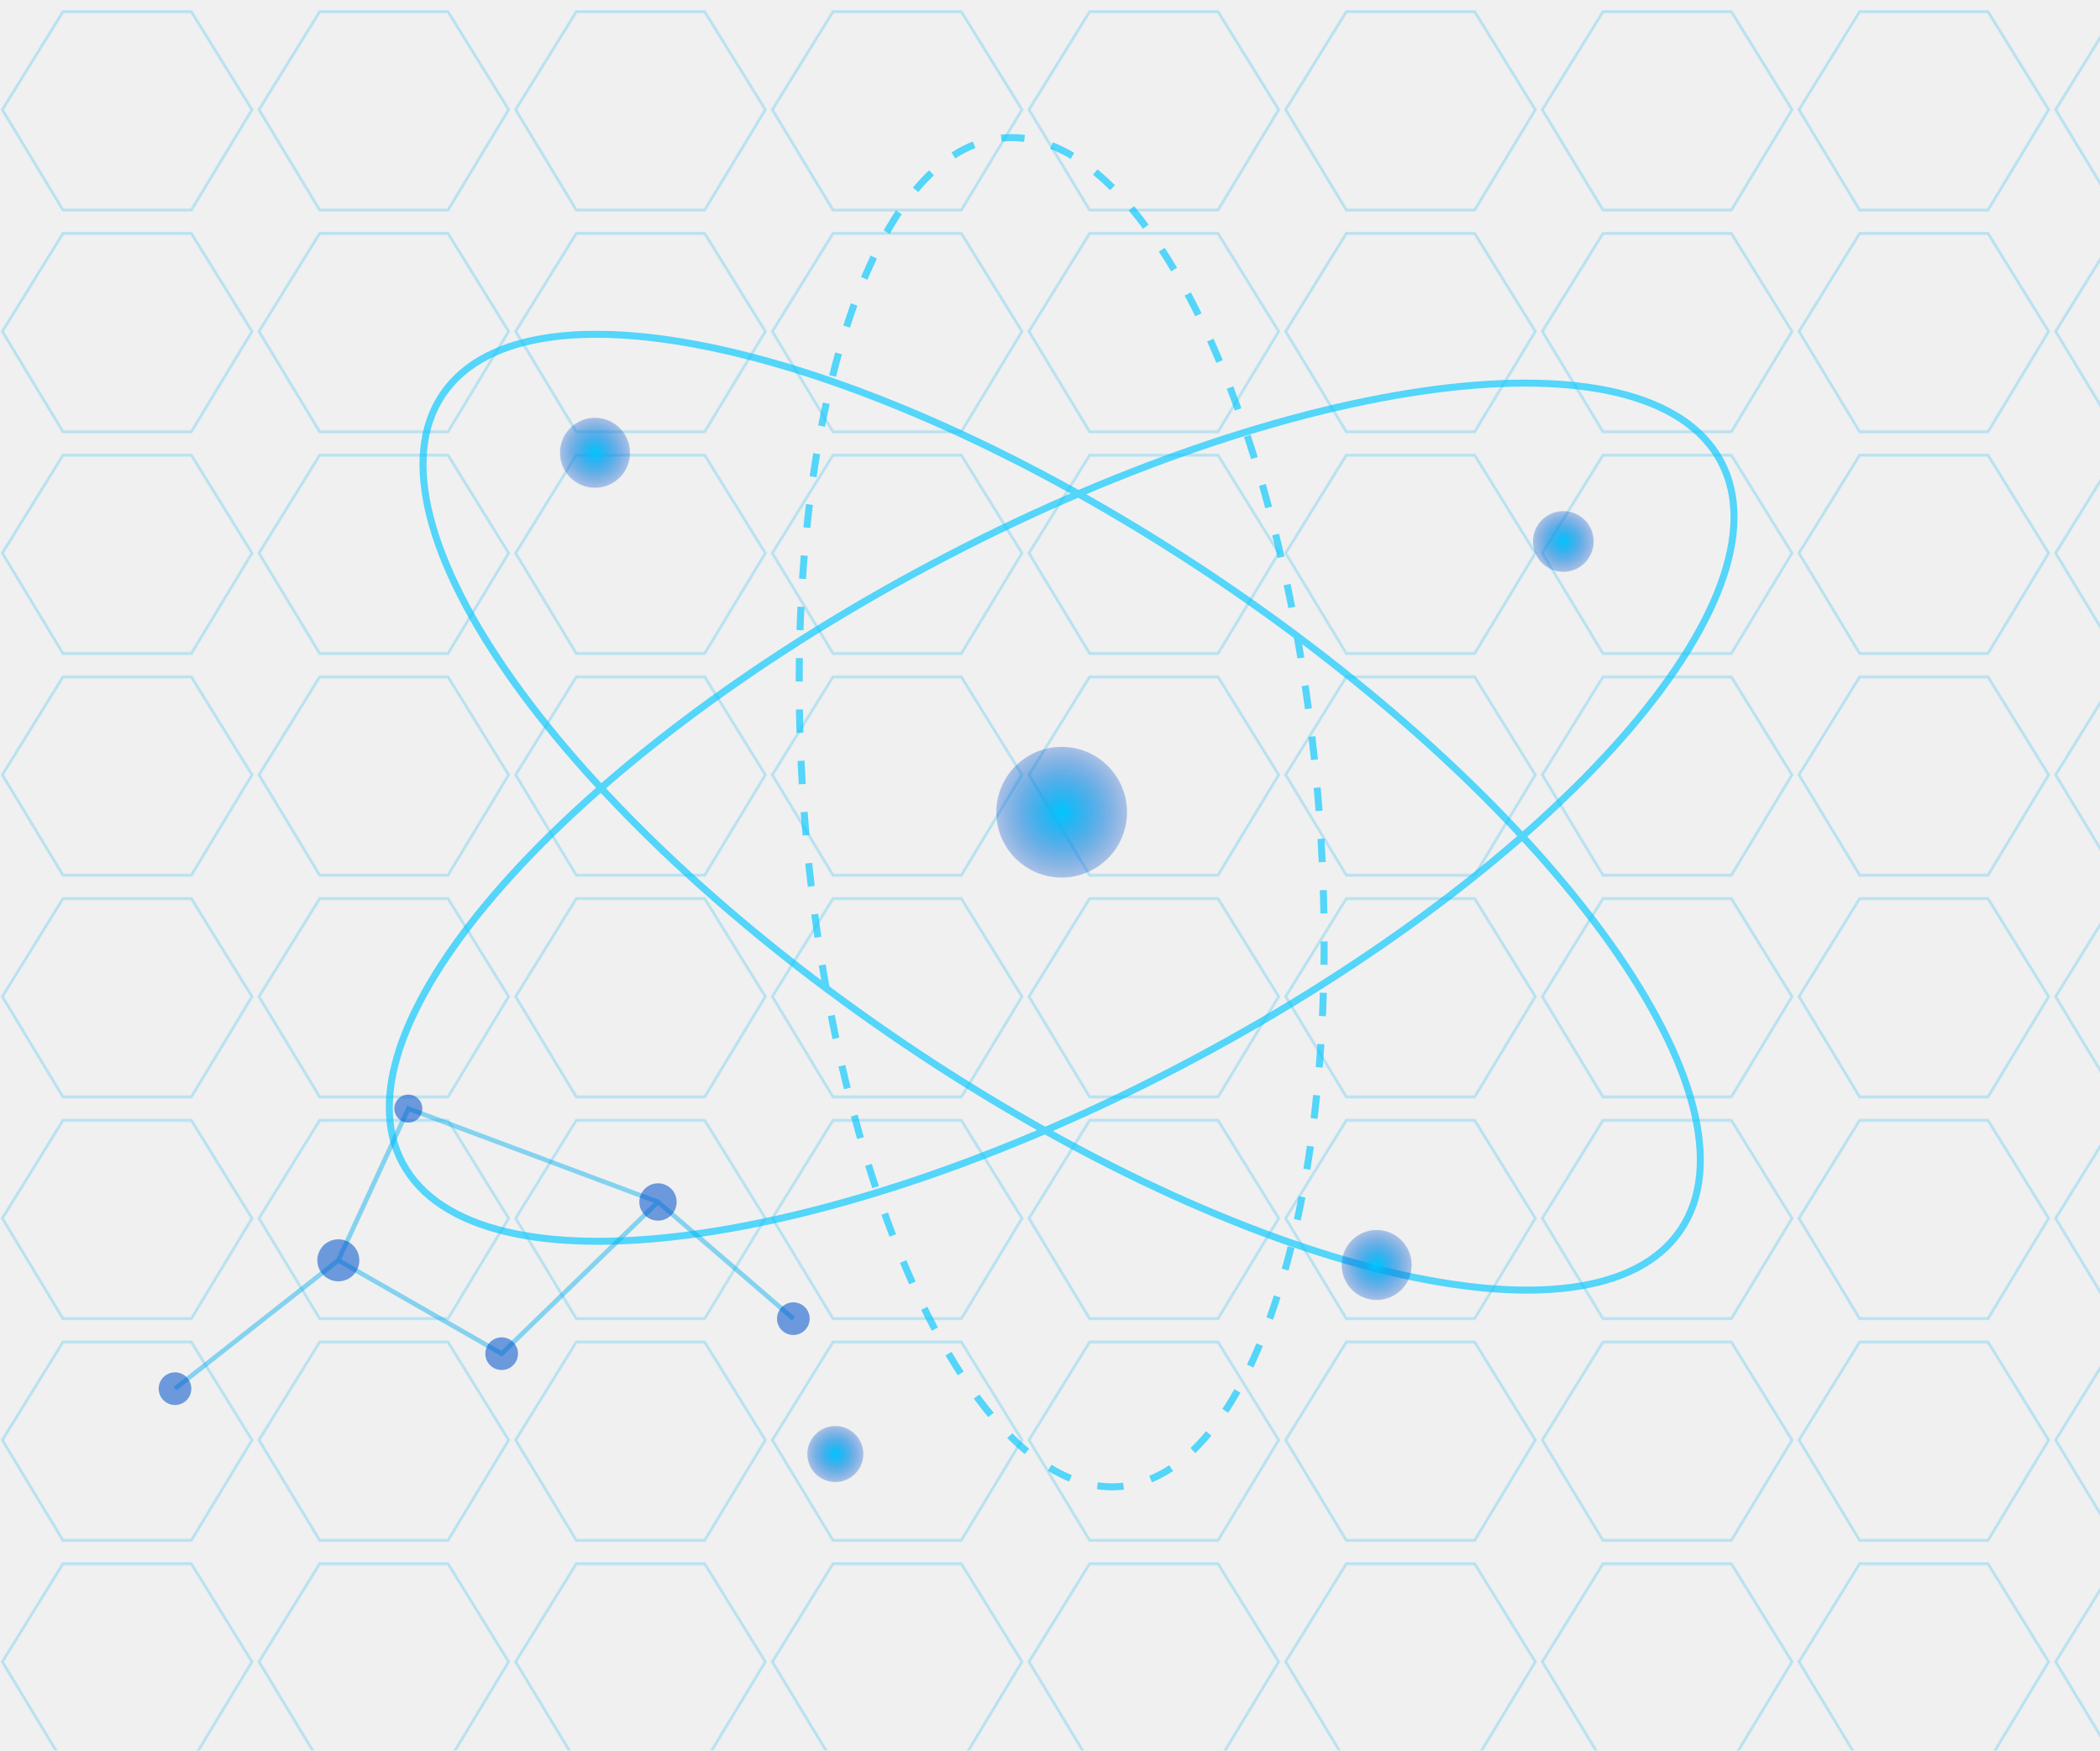
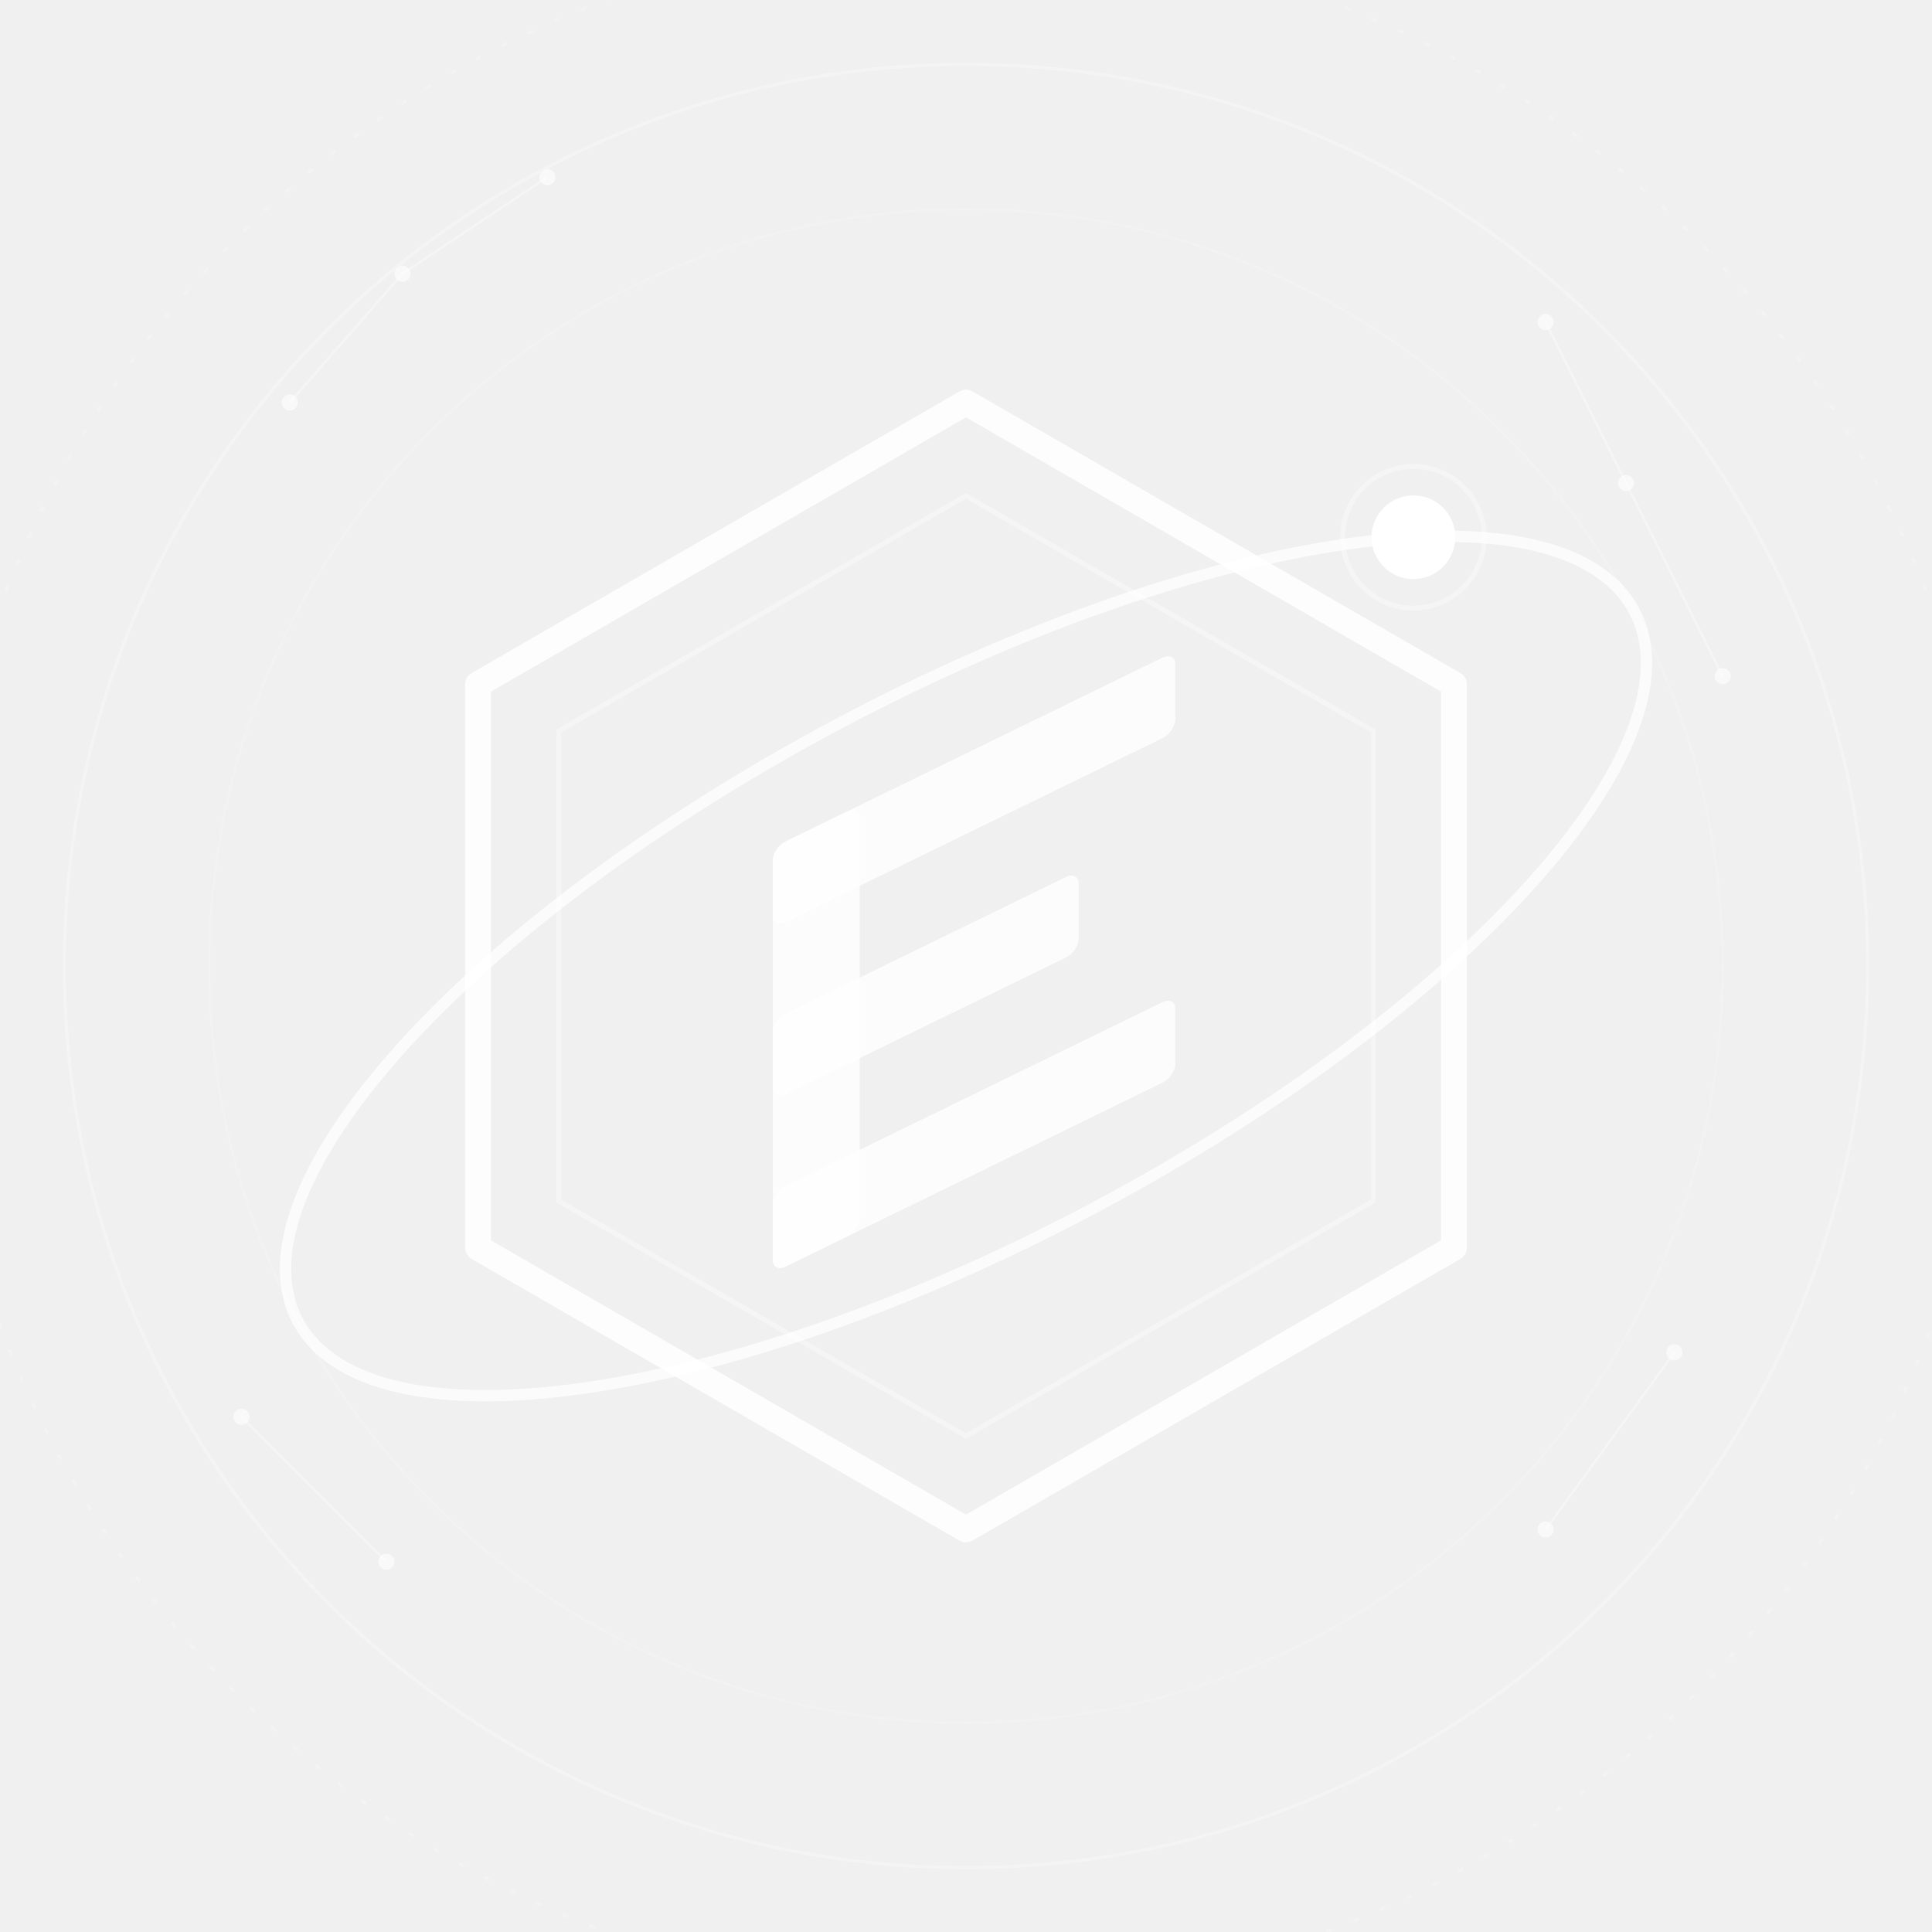
- <svg xmlns="http://www.w3.org/2000/svg" viewBox="0 0 900 750" fill="none" aria-hidden="true">
-   <defs>
-     <linearGradient id="orbit" x1="120" y1="100" x2="750" y2="650">
-       <stop stop-color="#00C6FF" />
-       <stop offset=".52" stop-color="#0052CC" />
-       <stop offset="1" stop-color="#071327" />
-     </linearGradient>
-     <radialGradient id="node">
-       <stop stop-color="#00C6FF" />
-       <stop offset="1" stop-color="#0052CC" stop-opacity=".3" />
-     </radialGradient>
-     <pattern id="hexagons" width="110" height="95" patternUnits="userSpaceOnUse">
-       <path d="M27 5 L82 5 L108 47 L82 90 L27 90 L1 47 Z" stroke="#00AEEF" stroke-width="1.2" stroke-opacity=".23" />
-     </pattern>
-   </defs>
-   <rect width="900" height="750" fill="url(#hexagons)" />
-   <g stroke="url(#orbit)" stroke-width="3" opacity=".65">
-     <ellipse cx="455" cy="348" rx="320" ry="120" transform="rotate(-28 455 348)" />
-     <ellipse cx="455" cy="348" rx="320" ry="120" transform="rotate(34 455 348)" />
-     <ellipse cx="455" cy="348" rx="290" ry="110" transform="rotate(85 455 348)" stroke-dasharray="10 12" />
+ <svg xmlns="http://www.w3.org/2000/svg" viewBox="0 0 1200 1200" fill="none">
+   <circle cx="600" cy="600" r="560" stroke="#ffffff" stroke-opacity="0.27" stroke-width="2" />
+   <circle cx="600" cy="600" r="640" stroke="#ffffff" stroke-opacity="0.198" stroke-width="2" stroke-dasharray="2 16" stroke-linecap="round" />
+   <circle cx="600" cy="600" r="470" stroke="#ffffff" stroke-opacity="0.144" stroke-width="1.5" />
+   <line x1="180" y1="250" x2="250" y2="170" stroke="#ffffff" stroke-opacity="0.315" stroke-width="1.5" />
+   <line x1="250" y1="170" x2="340" y2="110" stroke="#ffffff" stroke-opacity="0.315" stroke-width="1.5" />
+   <line x1="1010" y1="300" x2="1070" y2="420" stroke="#ffffff" stroke-opacity="0.315" stroke-width="1.5" />
+   <line x1="1010" y1="300" x2="960" y2="200" stroke="#ffffff" stroke-opacity="0.315" stroke-width="1.5" />
+   <line x1="150" y1="880" x2="240" y2="970" stroke="#ffffff" stroke-opacity="0.315" stroke-width="1.5" />
+   <line x1="960" y1="950" x2="1040" y2="840" stroke="#ffffff" stroke-opacity="0.315" stroke-width="1.5" />
+   <circle cx="180" cy="250" r="5" fill="#ffffff" fill-opacity="0.63" />
+   <circle cx="250" cy="170" r="5" fill="#ffffff" fill-opacity="0.63" />
+   <circle cx="340" cy="110" r="5" fill="#ffffff" fill-opacity="0.63" />
+   <circle cx="1010" cy="300" r="5" fill="#ffffff" fill-opacity="0.63" />
+   <circle cx="1070" cy="420" r="5" fill="#ffffff" fill-opacity="0.63" />
+   <circle cx="960" cy="200" r="5" fill="#ffffff" fill-opacity="0.63" />
+   <circle cx="150" cy="880" r="5" fill="#ffffff" fill-opacity="0.63" />
+   <circle cx="240" cy="970" r="5" fill="#ffffff" fill-opacity="0.63" />
+   <circle cx="960" cy="950" r="5" fill="#ffffff" fill-opacity="0.63" />
+   <circle cx="1040" cy="840" r="5" fill="#ffffff" fill-opacity="0.63" />
+   <polygon points="600.0,250.0 903.1,425.0 903.1,775.0 600.0,950.0 296.9,775.0 296.9,425.0" stroke="#ffffff" stroke-opacity="0.855" stroke-width="16" stroke-linejoin="round" />
+   <polygon points="600.0,308.0 852.9,454.0 852.9,746.0 600.0,892.0 347.1,746.0 347.1,454.0" stroke="#ffffff" stroke-opacity="0.36" stroke-width="3" stroke-linejoin="round" />
+   <g transform="translate(600 600) skewY(-26)" fill="#ffffff" fill-opacity="0.828">
+     <rect x="-120" y="-132" width="250" height="50" rx="8" />
+     <rect x="-120" y="-25" width="190" height="50" rx="8" />
+     <rect x="-120" y="82" width="250" height="50" rx="8" />
+     <rect x="-120" y="-132" width="54" height="264" rx="8" />
  </g>
-   <g fill="url(#node)">
-     <circle cx="255" cy="194" r="15" />
-     <circle cx="670" cy="232" r="13" />
-     <circle cx="358" cy="623" r="12" />
-     <circle cx="590" cy="542" r="15" />
-     <circle cx="455" cy="348" r="28" />
-   </g>
-   <g stroke="#00AEEF" stroke-width="2" opacity=".45">
-     <path d="M75 595 L145 540 L215 580 L282 515 L340 565" />
-     <path d="M145 540 L175 475 L282 515" />
-   </g>
-   <g fill="#0052CC" opacity=".55">
-     <circle cx="75" cy="595" r="7" />
-     <circle cx="145" cy="540" r="9" />
-     <circle cx="215" cy="580" r="7" />
-     <circle cx="282" cy="515" r="8" />
-     <circle cx="340" cy="565" r="7" />
-     <circle cx="175" cy="475" r="6" />
-   </g>
+   <ellipse cx="600" cy="600" rx="470" ry="170" transform="rotate(-28 600 600)" stroke="#ffffff" stroke-opacity="0.765" stroke-width="7" />
+   <circle cx="877.9" cy="333.7" r="26" fill="#ffffff" />
+   <circle cx="877.9" cy="333.7" r="44" stroke="#ffffff" stroke-opacity="0.36" stroke-width="3" />
</svg>
